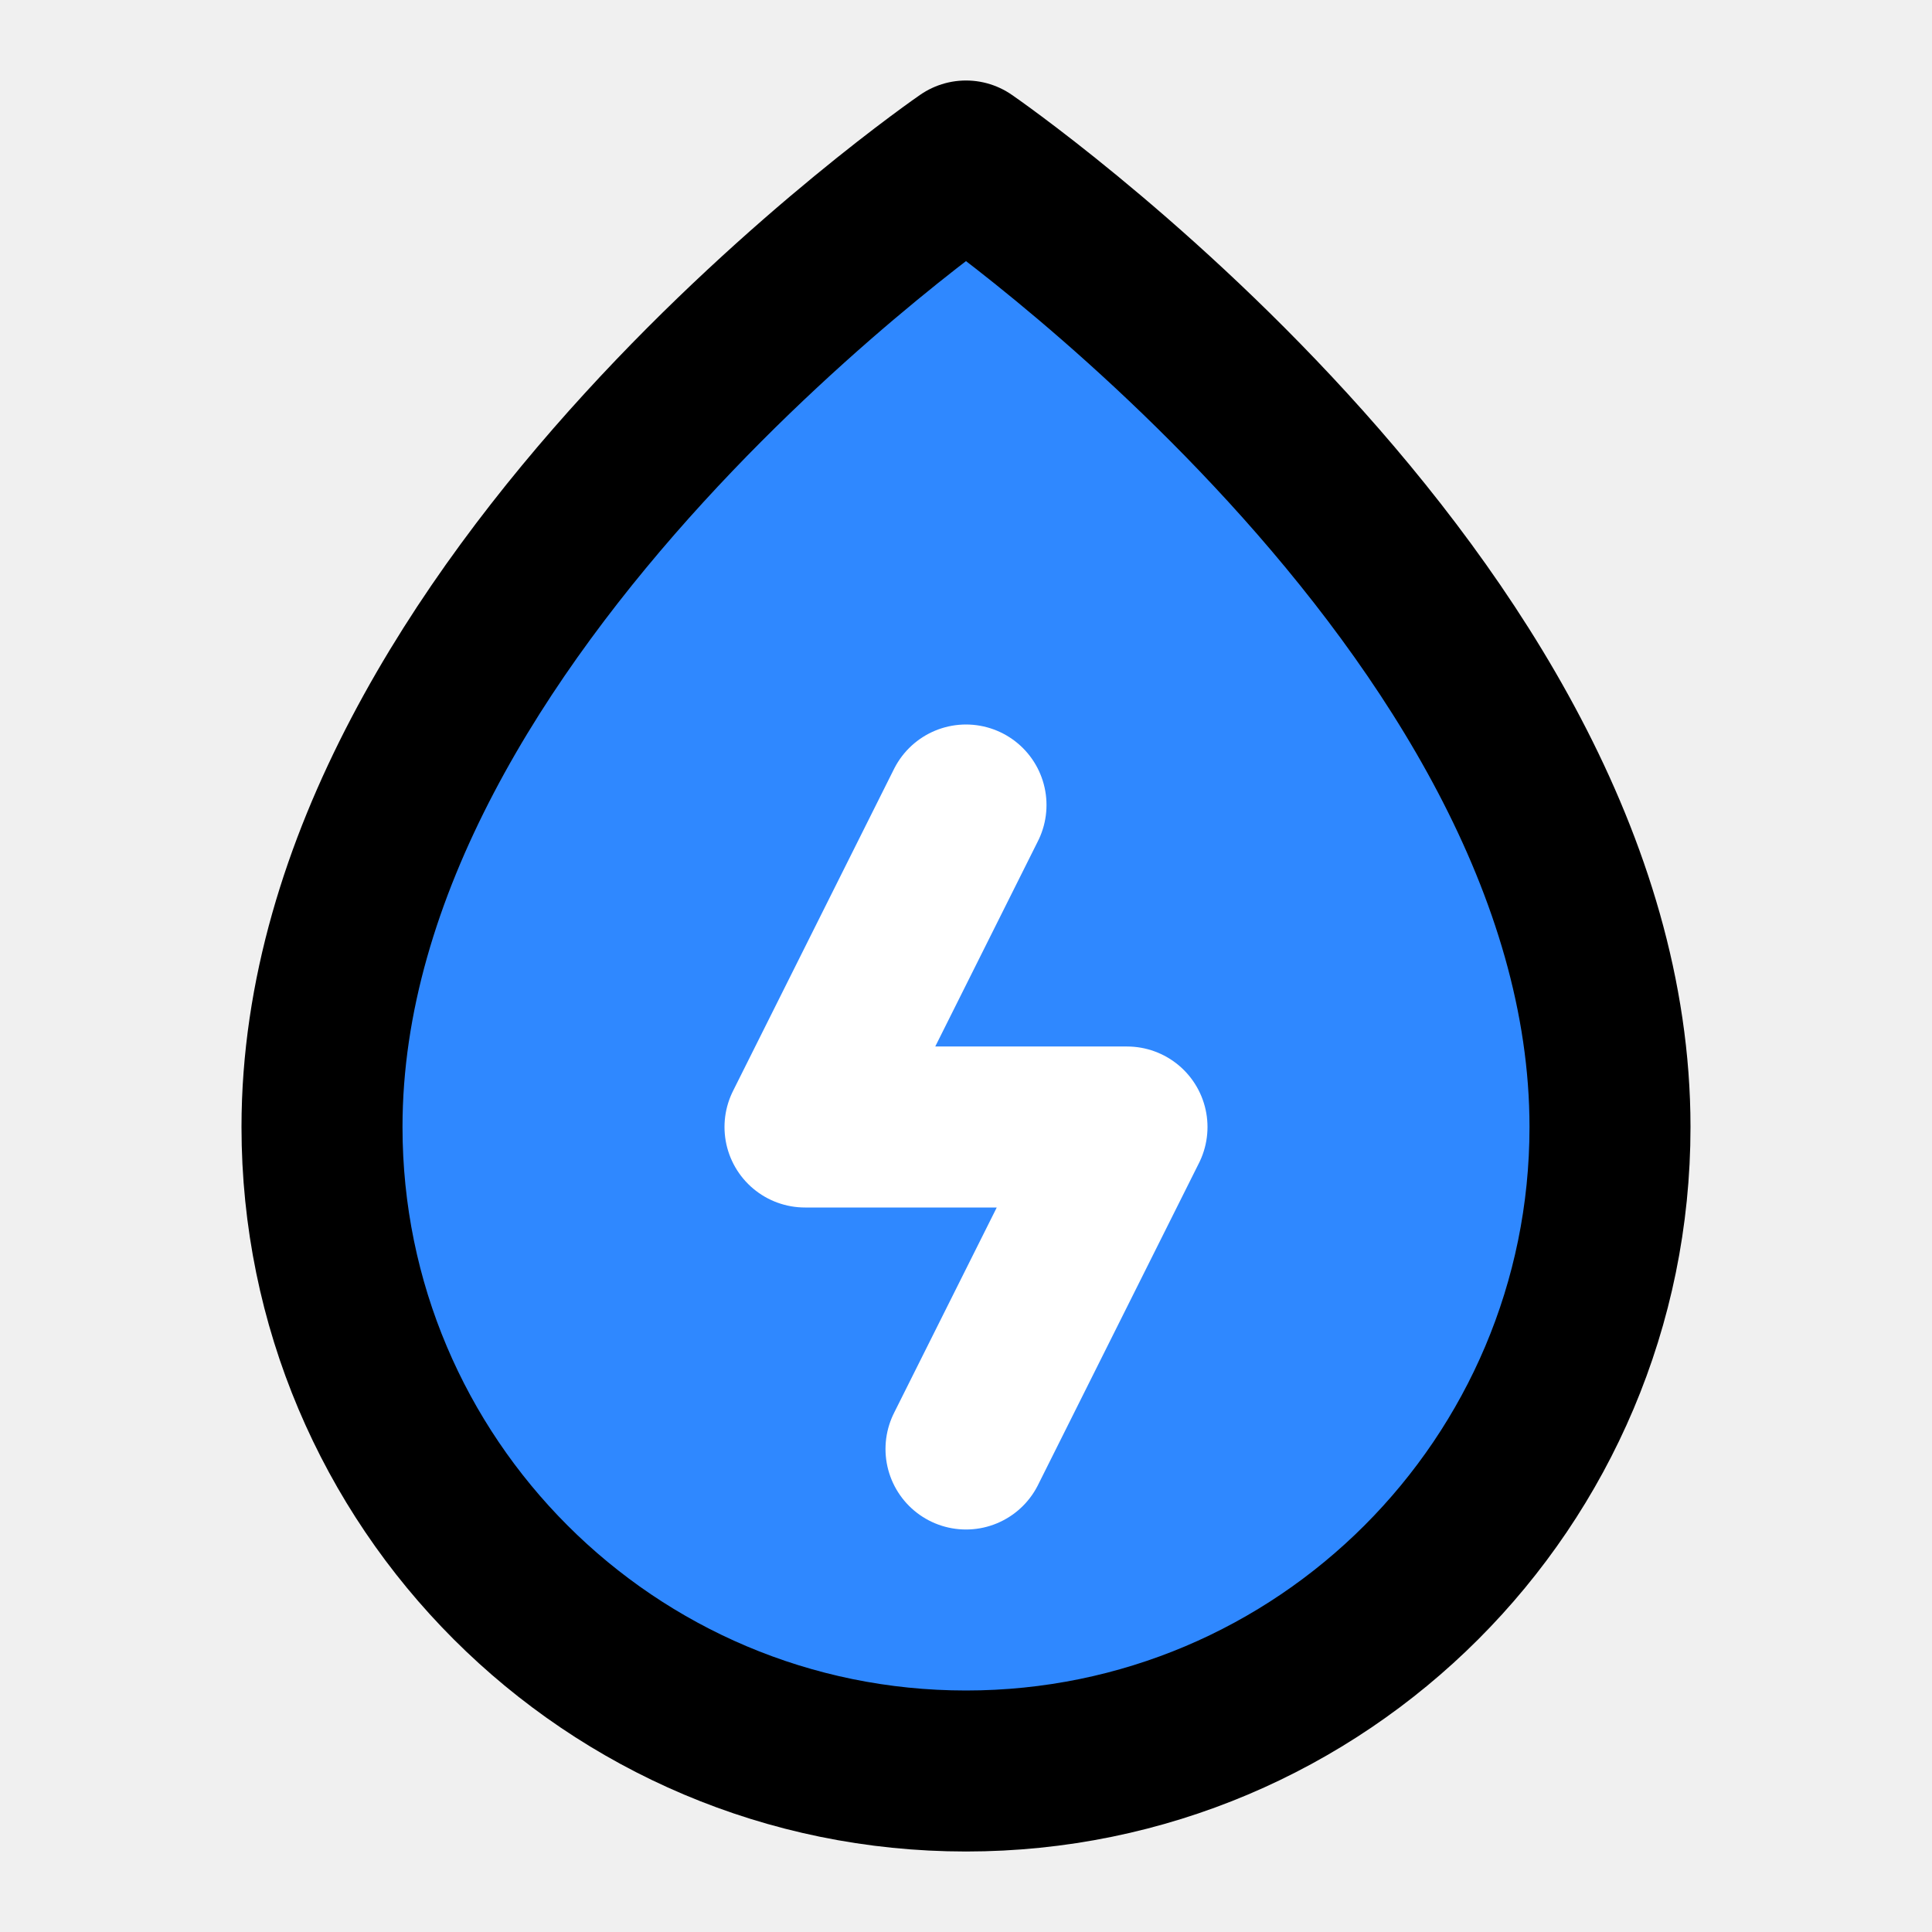
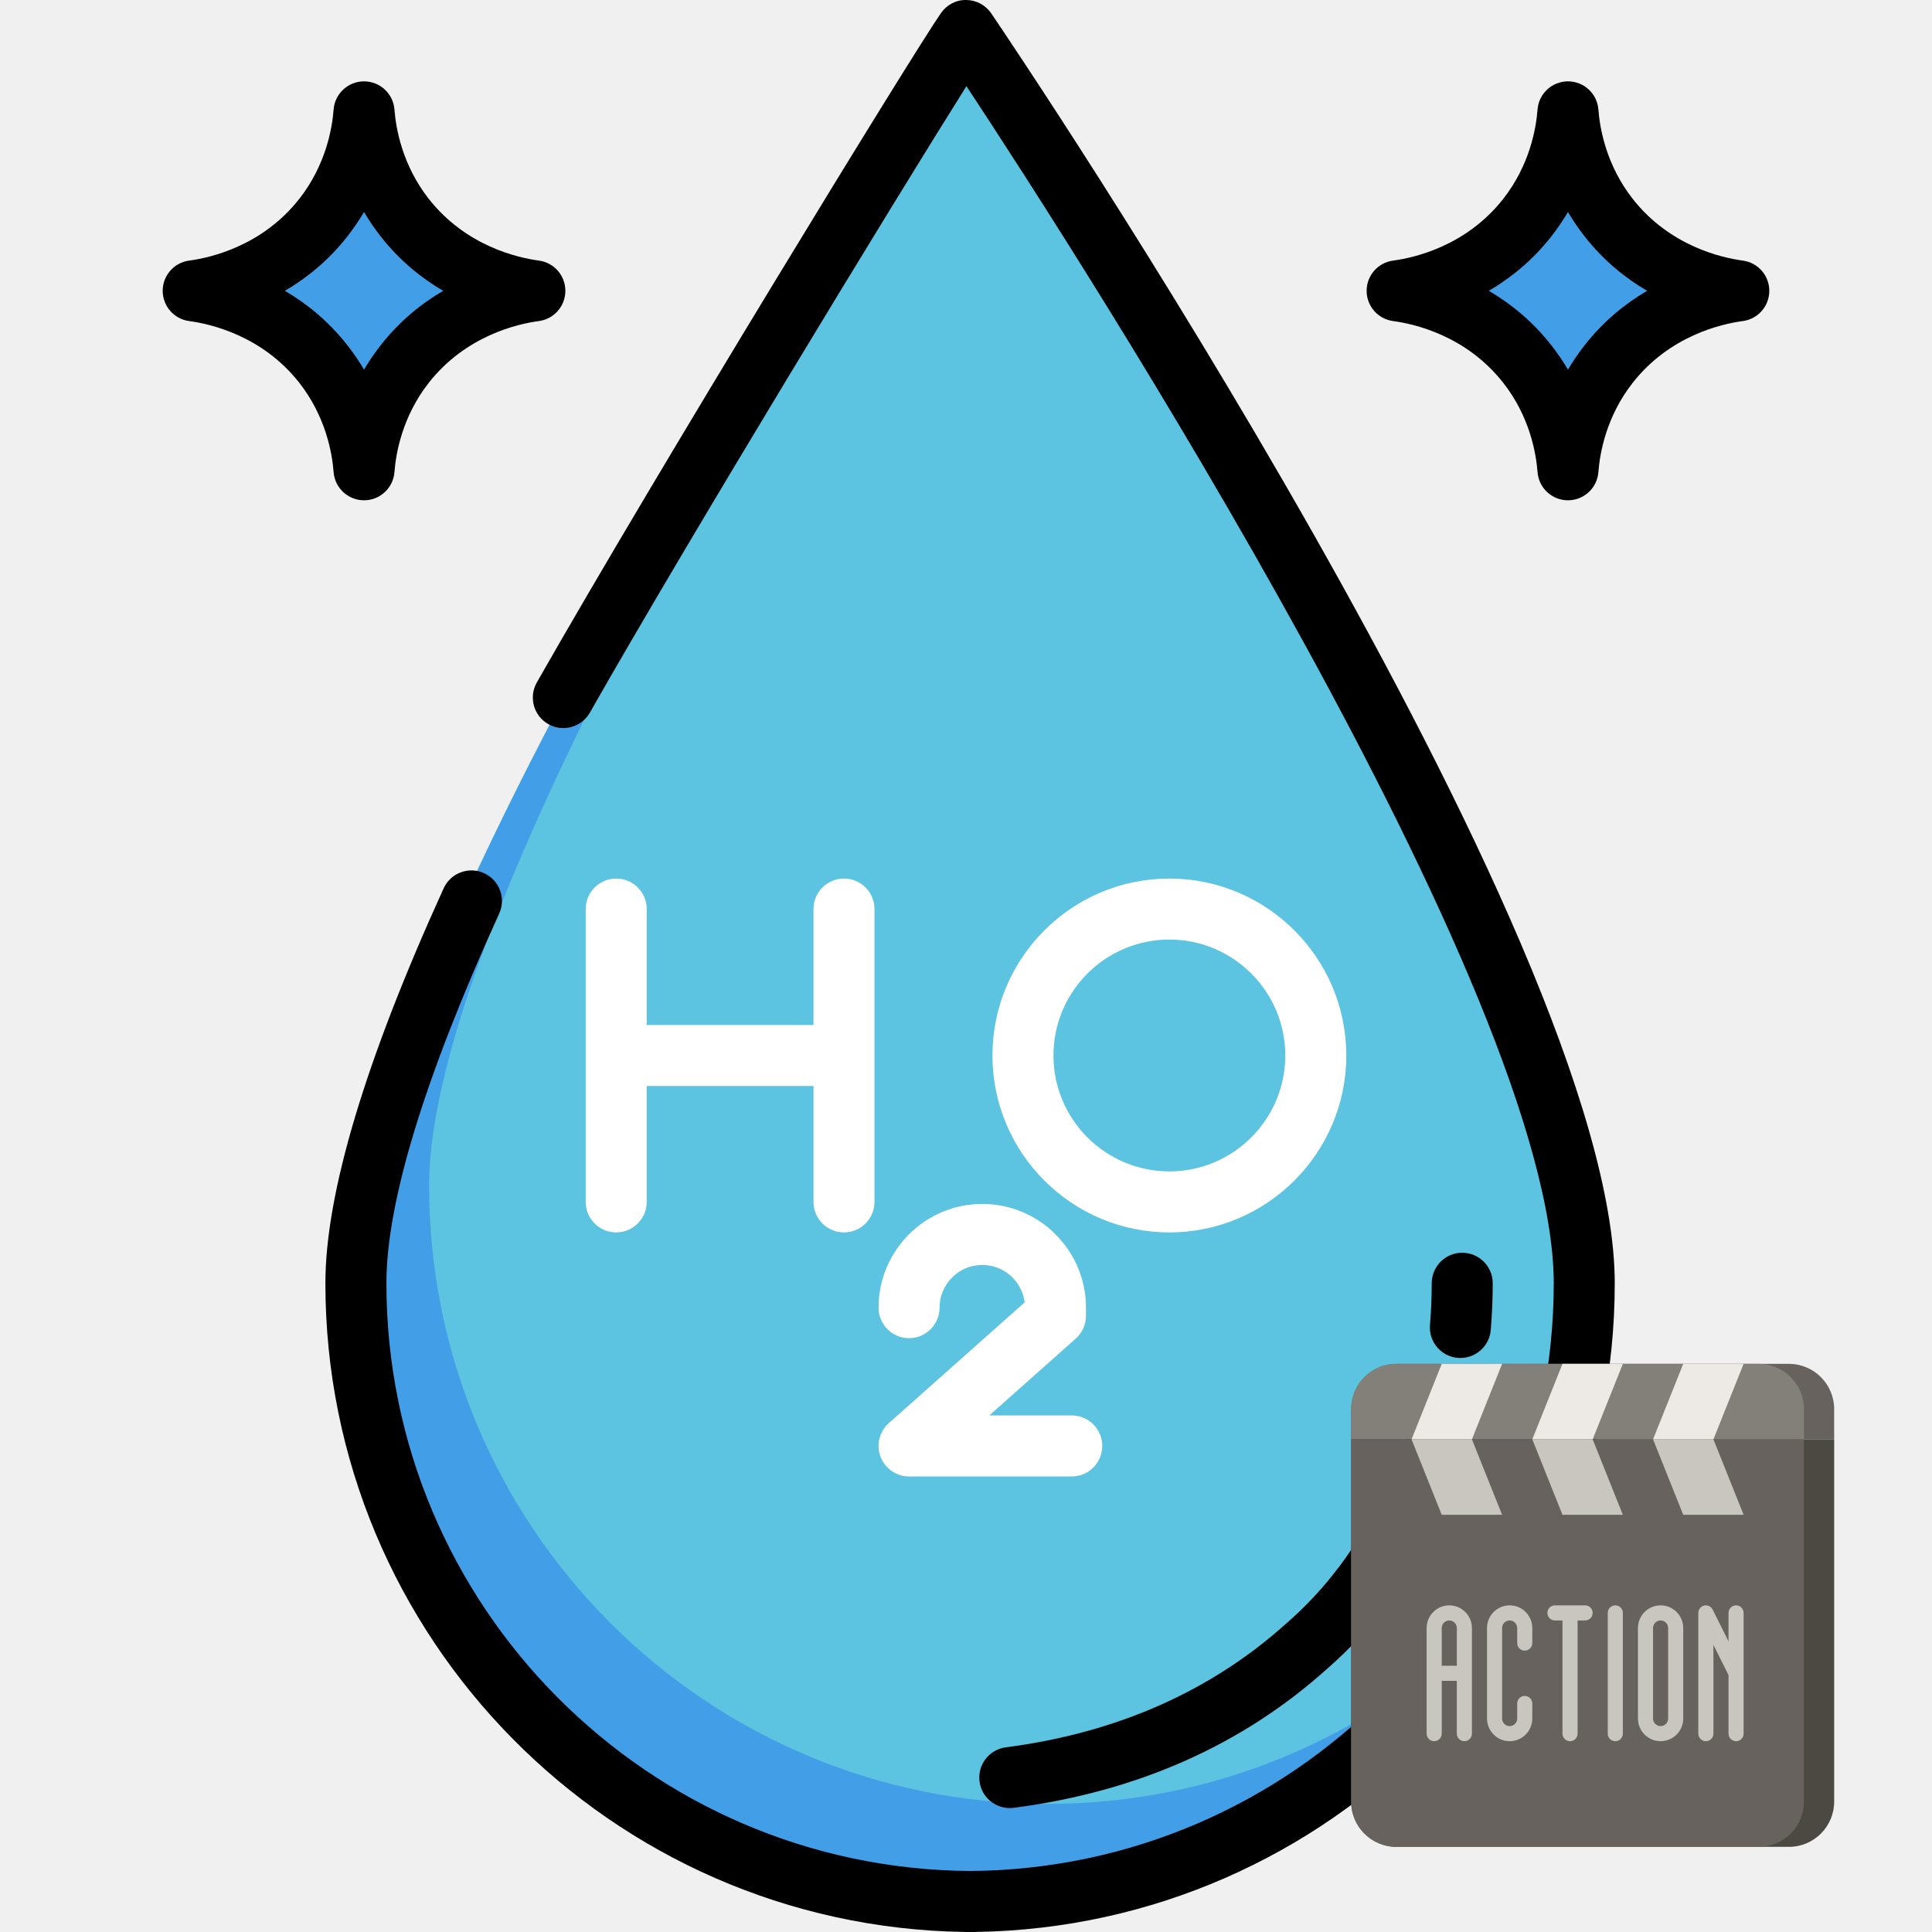
- <svg xmlns="http://www.w3.org/2000/svg" width="800px" height="800px" viewBox="0 0 48 48" fill="none">
-   <rect width="48" height="48" fill="white" fill-opacity="0.01" />
-   <path fill-rule="evenodd" clip-rule="evenodd" d="M24 44C32.837 44 40 36.836 40 28C40 15 24 4 24 4C24 4 8 15 8 28C8 36.837 15.163 44 24 44Z" fill="#2F88FF" stroke="#000000" stroke-width="4" stroke-linecap="round" stroke-linejoin="round" />
-   <path d="M24 20L20 28H28L24 36" stroke="white" stroke-width="4" stroke-linecap="round" stroke-linejoin="round" />
+ <svg xmlns="http://www.w3.org/2000/svg" height="800px" width="800px" version="1.1" id="Layer_1" viewBox="0 0 511.999 511.999" xml:space="preserve">
+   <defs id="defs12" />
+   <path style="fill:#5CC4E0;" d="M92.16,340.076C92.16,249.591,256,8.086,256,8.086s163.84,241.505,163.84,331.991  S346.486,503.916,256,503.916S92.16,430.563,92.16,340.076z" id="path1" />
+   <path style="fill:#439EE8;" d="M277.558,478.047c-90.486,0-163.84-73.354-163.84-163.84c0-71.143,101.274-235.632,144.576-302.71  C256.803,9.269,256,8.086,256,8.086S92.161,249.591,92.161,340.076s73.354,163.84,163.84,163.84  c56.682,0,106.638-28.786,136.055-72.534C362.517,460.248,322.119,478.047,277.558,478.047z" id="path2" />
+   <g id="g5">
+     <path style="fill:#FFFFFF;" d="M223.663,232.826c-4.465,0-8.084,3.618-8.084,8.084v30.72h-44.194v-30.72   c0-4.466-3.62-8.084-8.084-8.084s-8.084,3.618-8.084,8.084v77.608c0,4.466,3.62,8.084,8.084,8.084s8.084-3.618,8.084-8.084v-30.72   h44.194v30.72c0,4.466,3.62,8.084,8.084,8.084s8.084-3.618,8.084-8.084V240.91C231.748,236.446,228.128,232.826,223.663,232.826z" id="path3" />
+     <path style="fill:#FFFFFF;" d="M309.895,232.826c-25.854,0-46.888,21.034-46.888,46.888c0,25.854,21.034,46.888,46.888,46.888   c25.854,0,46.888-21.034,46.888-46.888C356.783,253.86,335.748,232.826,309.895,232.826z M309.895,310.434   c-16.939,0-30.72-13.781-30.72-30.72c0-16.939,13.781-30.72,30.72-30.72c16.939,0,30.72,13.781,30.72,30.72   C340.615,296.654,326.833,310.434,309.895,310.434z" id="path4" />
+     <path style="fill:#FFFFFF;" d="M284.025,375.108h-21.852l22.912-20.367c1.726-1.534,2.713-3.733,2.713-6.042v-2.156   c0-15.156-12.33-27.486-27.486-27.486c-15.156,0-27.486,12.33-27.486,27.486c0,4.466,3.62,8.084,8.084,8.084   s8.084-3.618,8.084-8.084c0-6.241,5.077-11.318,11.318-11.318c5.768,0,10.541,4.336,11.232,9.92l-36.005,32.004   c-2.508,2.229-3.378,5.777-2.185,8.915c1.192,3.138,4.199,5.212,7.556,5.212h43.116c4.465,0,8.084-3.618,8.084-8.084   C292.11,378.726,288.49,375.108,284.025,375.108z" id="path5" />
+   </g>
+   <g id="g7">
+     <path style="fill:#439EE8;" d="M426.307,57.669c12.579,16.039,30.515,18.874,34.493,19.402   c-3.977,0.528-21.914,3.363-34.493,19.402c-8.796,11.221-10.402,23.067-10.779,28.025c-0.377-4.958-1.983-16.804-10.779-28.025   c-12.579-16.039-30.515-18.874-34.493-19.402c3.977-0.528,21.914-3.363,34.493-19.402c8.796-11.221,10.402-23.067,10.779-28.025   C415.906,34.602,417.512,46.448,426.307,57.669z" id="path6" />
+     <path style="fill:#439EE8;" d="M107.251,57.669c12.579,16.039,30.515,18.874,34.493,19.402   c-3.977,0.528-21.914,3.363-34.493,19.402c-8.796,11.221-10.402,23.067-10.779,28.025c-0.377-4.958-1.983-16.804-10.779-28.025   C73.114,80.434,55.178,77.599,51.201,77.071c3.977-0.528,21.914-3.363,34.493-19.402c8.796-11.221,10.402-23.067,10.779-28.025   C96.849,34.602,98.455,46.448,107.251,57.669z" id="path7" />
+   </g>
+   <path d="M256.044,0.001c-2.698-0.05-5.165,1.284-6.684,3.473c-7.735,11.139-75.66,122.1-107.098,177.39  c-2.208,3.881-0.85,8.817,3.032,11.024c3.879,2.208,8.816,0.85,11.024-3.032c26.871-47.255,80.389-135.183,99.795-166.02  c30.81,46.69,155.644,240.61,155.644,317.241c0,85.522-69.291,155.167-154.678,155.752c-85.386-0.585-154.678-70.23-154.678-155.752  c0-21.433,10.057-54.396,29.89-97.974c1.85-4.064,0.055-8.857-4.009-10.707c-4.063-1.85-8.857-0.055-10.707,4.01  c-20.798,45.695-31.343,80.911-31.343,104.67c0,93.879,75.637,170.424,169.171,171.901c0.197,0.015,0.396,0.023,0.597,0.023h2.156  c0.202,0,0.4-0.008,0.597-0.023c93.534-1.477,169.171-78.023,169.171-171.901c0-91.912-158.487-326.584-165.233-336.53  C261.193,1.342,258.708,0.016,256.044,0.001z" id="path8" />
+   <path d="M96.472,132.582c4.226,0,7.74-3.256,8.062-7.471c0.38-4.992,2.065-14.701,9.079-23.65  c9.877-12.592,23.708-15.648,29.196-16.376c4.018-0.534,7.019-3.96,7.019-8.014c0-4.054-3.002-7.479-7.019-8.014  c-5.488-0.73-19.319-3.786-29.195-16.375c-7.016-8.951-8.701-18.66-9.08-23.651c-0.321-4.215-3.834-7.471-8.062-7.471  c-4.227,0-7.74,3.256-8.062,7.471c-0.38,4.992-2.065,14.701-9.079,23.65c-9.876,12.592-23.707,15.648-29.196,16.377  c-4.018,0.534-7.019,3.96-7.019,8.014s3.002,7.479,7.019,8.014c5.489,0.73,19.32,3.786,29.195,16.375  c7.016,8.951,8.701,18.66,9.08,23.651C88.732,129.327,92.245,132.582,96.472,132.582z M75.496,77.071  c5.675-3.313,11.485-7.945,16.56-14.415c1.682-2.145,3.144-4.313,4.416-6.475c1.272,2.162,2.736,4.33,4.416,6.475l0.001,0.001  c5.074,6.47,10.883,11.1,16.558,14.414c-5.675,3.313-11.485,7.945-16.56,14.415c-1.682,2.145-3.144,4.313-4.416,6.475  c-1.273-2.162-2.737-4.331-4.418-6.476C86.98,85.015,81.17,80.384,75.496,77.071z" id="path9" />
+   <path d="M461.864,69.058c-5.489-0.73-19.32-3.786-29.195-16.375c-7.016-8.951-8.701-18.66-9.08-23.651  c-0.321-4.215-3.834-7.471-8.062-7.471c-4.228,0-7.74,3.256-8.062,7.471c-0.38,4.992-2.065,14.701-9.08,23.651  c-9.876,12.591-23.707,15.647-29.195,16.375c-4.018,0.534-7.019,3.96-7.019,8.014s3.002,7.479,7.019,8.014  c5.489,0.73,19.32,3.786,29.195,16.375c7.016,8.951,8.701,18.66,9.08,23.651c0.321,4.215,3.834,7.471,8.062,7.471  c4.227,0,7.74-3.256,8.062-7.471c0.38-4.992,2.065-14.701,9.079-23.65c9.877-12.592,23.708-15.648,29.196-16.376  c4.018-0.534,7.019-3.96,7.019-8.014S465.882,69.591,461.864,69.058z M419.944,91.485c-1.681,2.145-3.144,4.313-4.416,6.475  c-1.273-2.162-2.737-4.331-4.418-6.476c-5.074-6.47-10.883-11.1-16.557-14.414c5.675-3.313,11.485-7.944,16.557-14.414l0.001-0.001  c1.681-2.145,3.144-4.313,4.416-6.475c1.273,2.162,2.737,4.331,4.418,6.476c5.074,6.47,10.883,11.1,16.557,14.414  C430.829,80.384,425.018,85.016,419.944,91.485z" id="path10" />
+   <path d="M373.982,377.075c-7.348,22.703-18.064,39.99-32.763,52.849c-0.033,0.029-0.067,0.059-0.1,0.089  c-20.012,18.106-45.096,29.223-74.554,33.041c-4.428,0.573-7.552,4.628-6.978,9.055c0.528,4.076,4.004,7.046,8.008,7.046  c0.346,0,0.696-0.023,1.049-0.068c32.764-4.245,60.78-16.708,83.275-37.041c16.932-14.834,29.182-34.46,37.447-59.993  c1.374-4.247-0.954-8.806-5.202-10.181C379.914,370.502,375.356,372.827,373.982,377.075z" id="path11" />
+   <path d="M387.018,359.878c4.155,0,7.69-3.185,8.046-7.402c0.346-4.087,0.522-8.259,0.523-12.399c0-4.466-3.618-8.084-8.083-8.085  l0,0c-4.465,0-8.084,3.618-8.084,8.083c0,3.687-0.157,7.4-0.465,11.037c-0.377,4.448,2.924,8.361,7.373,8.737  C386.559,359.87,386.789,359.878,387.018,359.878z" id="path12" />
+   <g id="g6" transform="matrix(3.999992,0,0,3.999992,358.0725,361.4359)">
+     <path class="cubies_twee" d="M 32,5 H 0 V 3 C 0,1.343 1.343,0 3,0 h 26 c 1.657,0 3,1.343 3,3 z" id="path1-5" style="fill:#67625d" />
+     <path class="cubies_drie" d="M 30,5 H 0 V 3 C 0,1.343 1.343,0 3,0 h 24 c 1.657,0 3,1.343 3,3 z" id="path2-8" style="fill:#837f79" />
+     <path class="cubies_een" d="M 29,32 H 3 C 1.343,32 0,30.657 0,29 V 5 h 32 v 24 c 0,1.657 -1.343,3 -3,3 z" id="path3-7" style="fill:#4c4842" />
+     <path class="cubies_twee" d="M 27,32 H 3 C 1.343,32 0,30.657 0,29 V 5 h 30 v 24 c 0,1.657 -1.343,3 -3,3 z" id="path4-9" style="fill:#67625d" />
+     <path class="cubies_zes" d="m 16,5 h -4 l 2,-5 h 4 z M 10,0 H 6 L 4,5 h 4 z m 16,0 h -4 l -2,5 h 4 z" id="path5-2" style="fill:#edeae5" />
+     <path class="cubies_vijf" d="m 12,5 h 4 l 2,5 h -4 z m -6,5 h 4 L 8,5 H 4 Z m 16,0 h 4 L 24,5 H 20 Z M 10.5,16 C 9.673,16 9,16.673 9,17.5 v 6 c 0,0.827 0.673,1.5 1.5,1.5 0.827,0 1.5,-0.673 1.5,-1.5 v -1 C 12,22.224 11.776,22 11.5,22 11.224,22 11,22.224 11,22.5 v 1 C 11,23.776 10.776,24 10.5,24 10.224,24 10,23.776 10,23.5 v -6 c 0,-0.276 0.224,-0.5 0.5,-0.5 0.276,0 0.5,0.224 0.5,0.5 v 1 c 0,0.276 0.224,0.5 0.5,0.5 0.276,0 0.5,-0.224 0.5,-0.5 v -1 C 12,16.673 11.327,16 10.5,16 Z m 7,0 C 17.224,16 17,16.224 17,16.5 v 8 c 0,0.276 0.224,0.5 0.5,0.5 0.276,0 0.5,-0.224 0.5,-0.5 v -8 C 18,16.224 17.776,16 17.5,16 Z m 8,0 C 25.224,16 25,16.224 25,16.5 v 1.882 L 23.947,16.277 C 23.843,16.069 23.609,15.961 23.385,16.014 23.16,16.067 23,16.268 23,16.5 v 8 c 0,0.276 0.224,0.5 0.5,0.5 0.276,0 0.5,-0.224 0.5,-0.5 v -5.882 l 1,2 V 24.5 c 0,0.276 0.224,0.5 0.5,0.5 0.276,0 0.5,-0.224 0.5,-0.5 v -8 C 26,16.224 25.776,16 25.5,16 Z M 22,17.5 v 6 C 22,24.327 21.327,25 20.5,25 19.673,25 19,24.327 19,23.5 v -6 c 0,-0.827 0.673,-1.5 1.5,-1.5 0.827,0 1.5,0.673 1.5,1.5 z m -1,0 C 21,17.224 20.776,17 20.5,17 20.224,17 20,17.224 20,17.5 v 6 c 0,0.276 0.224,0.5 0.5,0.5 0.276,0 0.5,-0.224 0.5,-0.5 z m -13,0 v 7 C 8,24.776 7.776,25 7.5,25 7.224,25 7,24.776 7,24.5 V 21 H 6 v 3.5 C 6,24.776 5.776,25 5.5,25 5.224,25 5,24.776 5,24.5 v -7 C 5,16.673 5.673,16 6.5,16 7.327,16 8,16.673 8,17.5 Z M 7,20 V 17.5 C 7,17.224 6.776,17 6.5,17 6.224,17 6,17.224 6,17.5 V 20 Z m 8.5,-4 h -2 c -0.276,0 -0.5,0.224 -0.5,0.5 0,0.276 0.224,0.5 0.5,0.5 H 14 v 7.5 c 0,0.276 0.224,0.5 0.5,0.5 0.276,0 0.5,-0.224 0.5,-0.5 V 17 h 0.5 C 15.776,17 16,16.776 16,16.5 16,16.224 15.776,16 15.5,16 Z" id="path6-2" style="fill:#c9c6c0" />
+   </g>
</svg>
